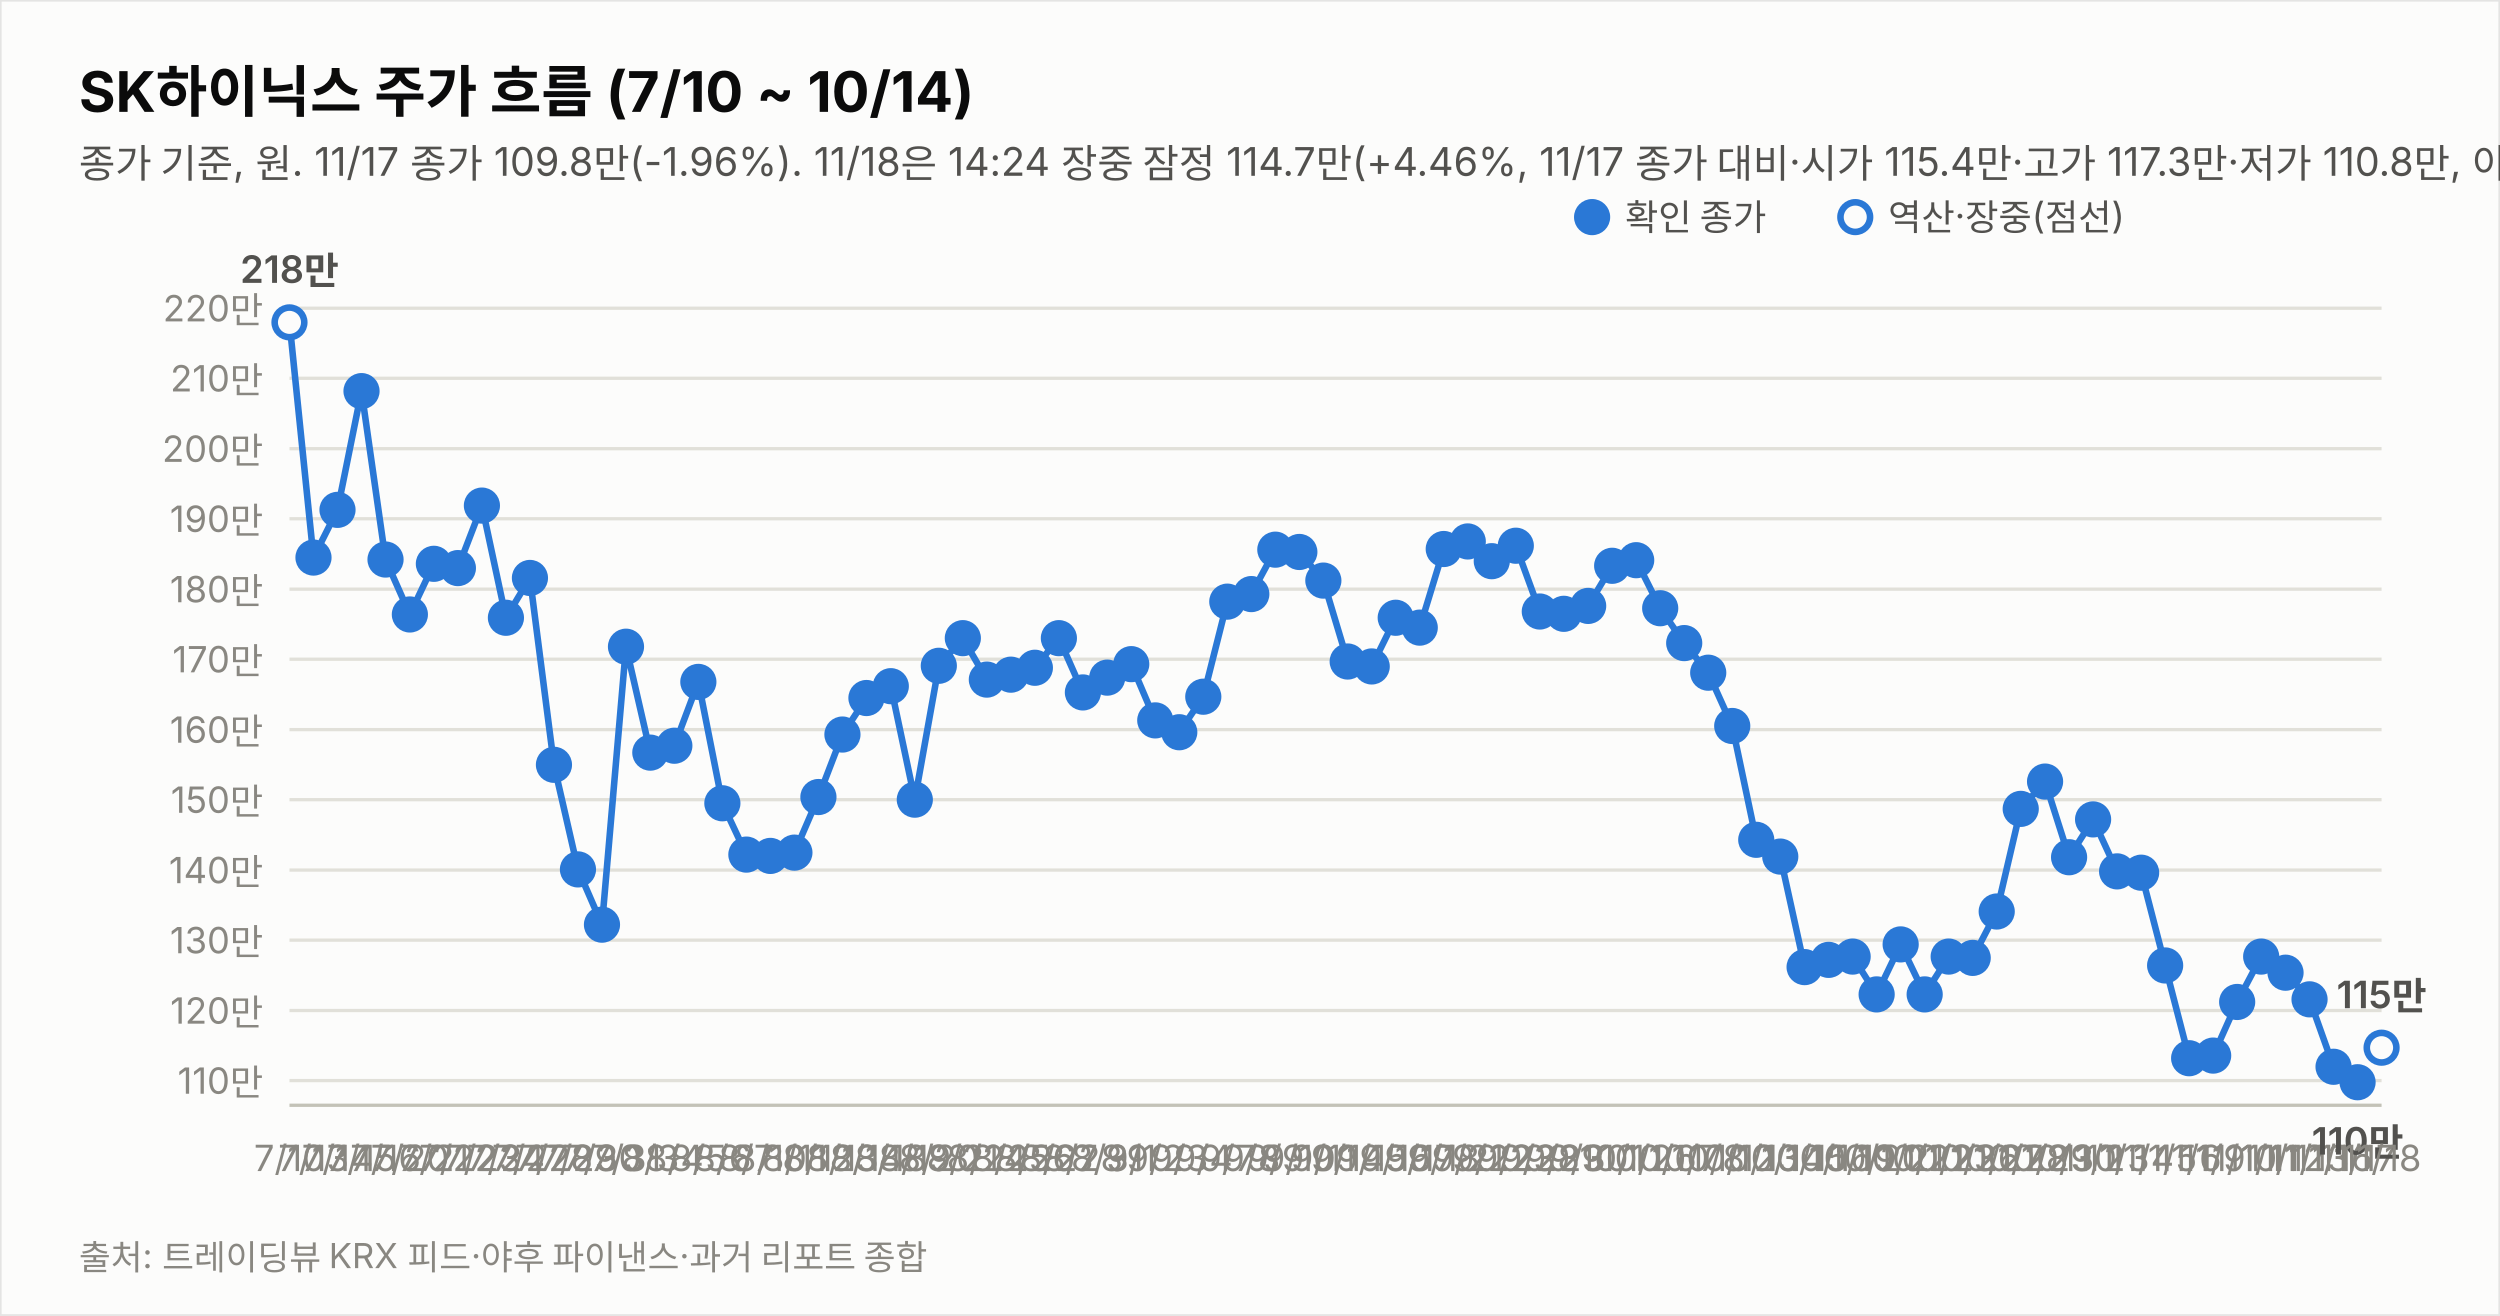
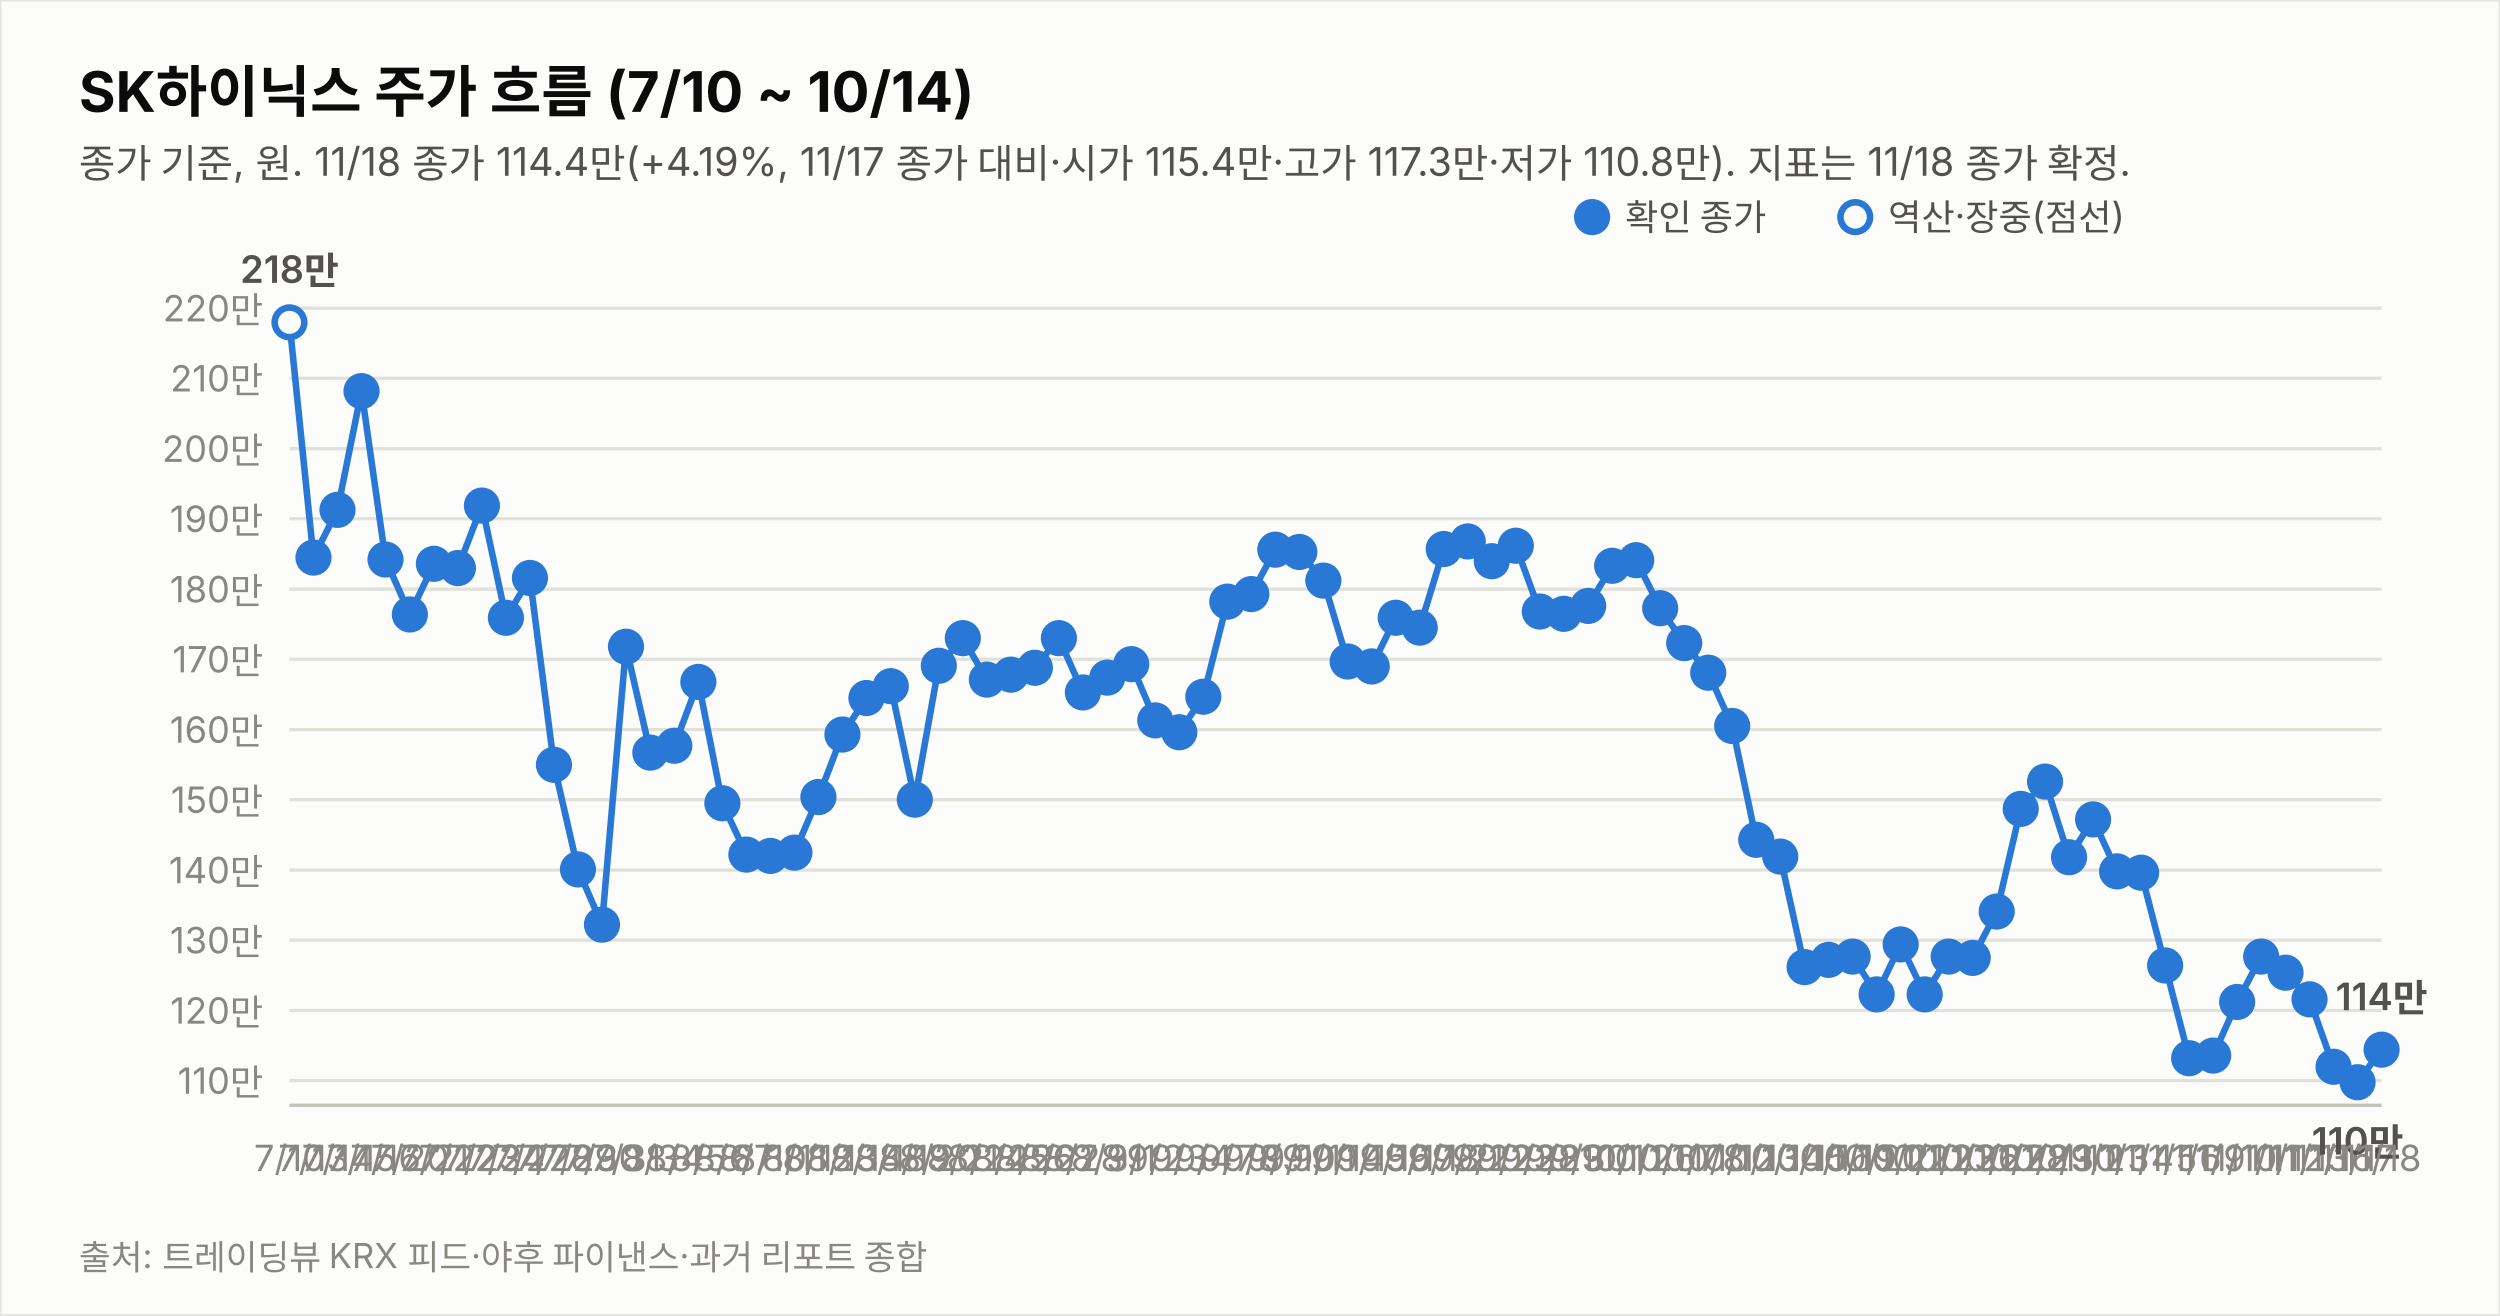
<svg xmlns="http://www.w3.org/2000/svg" width="760" height="400" viewBox="0 0 760 400" font-family="system-ui,-apple-system,&quot;Segoe UI&quot;,&quot;Malgun Gothic&quot;,&quot;Apple SD Gothic Neo&quot;,sans-serif">
  <rect width="760" height="400" fill="#fcfcfb" stroke="rgba(11,11,11,0.10)" />
  <text x="24" y="34" font-size="17" font-weight="700" fill="#0b0b0b">SK하이닉스 주가 흐름 (7/10 ~ 10/14)</text>
-   <text x="24" y="54" font-size="12" fill="#52514e">종가 기준, 원. 11/17 종가 109.8만(-1.96%). 11/18은 14:24 장중 잠정 114.7만(+4.46%, 11/17 종가 대비·시가 115.4만·고가 117.3만·저가 110.8만, 야후 지연 시세). 지표는 11/18 14:24 잠정.</text>
+   <text x="24" y="54" font-size="12" fill="#52514e">종가 기준, 원. 11/18 종가 114.4만(+4.19%, 11/17 종가 대비·시가 115.4만·고가 117.3만·저가 110.8만). 지표는 11/18 종가 확정.</text>
  <line x1="88" y1="328.5" x2="724" y2="328.5" stroke="#e1e0d9" stroke-width="1" />
  <text x="80" y="332.5" font-size="11" fill="#898781" text-anchor="end" style="font-variant-numeric:tabular-nums">110만</text>
  <line x1="88" y1="307.2" x2="724" y2="307.2" stroke="#e1e0d9" stroke-width="1" />
  <text x="80" y="311.2" font-size="11" fill="#898781" text-anchor="end" style="font-variant-numeric:tabular-nums">120만</text>
  <line x1="88" y1="285.8" x2="724" y2="285.8" stroke="#e1e0d9" stroke-width="1" />
  <text x="80" y="289.8" font-size="11" fill="#898781" text-anchor="end" style="font-variant-numeric:tabular-nums">130만</text>
  <line x1="88" y1="264.5" x2="724" y2="264.5" stroke="#e1e0d9" stroke-width="1" />
  <text x="80" y="268.5" font-size="11" fill="#898781" text-anchor="end" style="font-variant-numeric:tabular-nums">140만</text>
  <line x1="88" y1="243.1" x2="724" y2="243.1" stroke="#e1e0d9" stroke-width="1" />
  <text x="80" y="247.1" font-size="11" fill="#898781" text-anchor="end" style="font-variant-numeric:tabular-nums">150만</text>
  <line x1="88" y1="221.8" x2="724" y2="221.8" stroke="#e1e0d9" stroke-width="1" />
  <text x="80" y="225.8" font-size="11" fill="#898781" text-anchor="end" style="font-variant-numeric:tabular-nums">160만</text>
  <line x1="88" y1="200.4" x2="724" y2="200.4" stroke="#e1e0d9" stroke-width="1" />
  <text x="80" y="204.4" font-size="11" fill="#898781" text-anchor="end" style="font-variant-numeric:tabular-nums">170만</text>
  <line x1="88" y1="179.1" x2="724" y2="179.1" stroke="#e1e0d9" stroke-width="1" />
  <text x="80" y="183.1" font-size="11" fill="#898781" text-anchor="end" style="font-variant-numeric:tabular-nums">180만</text>
  <line x1="88" y1="157.7" x2="724" y2="157.7" stroke="#e1e0d9" stroke-width="1" />
  <text x="80" y="161.7" font-size="11" fill="#898781" text-anchor="end" style="font-variant-numeric:tabular-nums">190만</text>
  <line x1="88" y1="136.4" x2="724" y2="136.4" stroke="#e1e0d9" stroke-width="1" />
  <text x="80" y="140.4" font-size="11" fill="#898781" text-anchor="end" style="font-variant-numeric:tabular-nums">200만</text>
  <line x1="88" y1="115.0" x2="724" y2="115.0" stroke="#e1e0d9" stroke-width="1" />
  <text x="80" y="119.0" font-size="11" fill="#898781" text-anchor="end" style="font-variant-numeric:tabular-nums">210만</text>
  <line x1="88" y1="93.7" x2="724" y2="93.7" stroke="#e1e0d9" stroke-width="1" />
  <text x="80" y="97.7" font-size="11" fill="#898781" text-anchor="end" style="font-variant-numeric:tabular-nums">220만</text>
  <line x1="88" y1="336" x2="724" y2="336" stroke="#c3c2b7" stroke-width="1" />
-   <path d="M88.0,98.0 L95.3,169.5 L102.6,155.0 L109.9,118.9 L117.2,170.1 L124.6,186.8 L131.9,171.4 L139.2,172.7 L146.5,153.7 L153.8,187.8 L161.1,175.7 L168.4,232.5 L175.7,264.3 L183.0,281.1 L190.3,196.6 L197.7,228.8 L205.0,226.7 L212.3,207.3 L219.6,244.2 L226.9,259.8 L234.2,260.2 L241.5,259.2 L248.8,242.3 L256.1,223.3 L263.4,212.2 L270.8,208.6 L278.1,243.1 L285.4,202.4 L292.7,194.0 L300.0,206.6 L307.3,205.1 L314.6,203.0 L321.9,194.0 L329.2,210.5 L336.6,206.0 L343.9,201.9 L351.2,219.0 L358.5,222.6 L365.8,211.8 L373.1,182.9 L380.4,180.6 L387.7,167.1 L395.0,167.8 L402.3,176.5 L409.7,201.1 L417.0,202.6 L424.3,187.8 L431.6,190.8 L438.9,166.9 L446.2,164.6 L453.5,170.6 L460.8,165.9 L468.1,185.9 L475.4,186.6 L482.8,184.2 L490.1,172.0 L497.4,170.3 L504.7,184.9 L512.0,195.5 L519.3,204.5 L526.6,220.7 L533.9,255.3 L541.2,260.4 L548.6,294.0 L555.9,291.8 L563.2,290.8 L570.5,302.3 L577.8,287.1 L585.1,302.3 L592.4,290.8 L599.7,291.2 L607.0,277.1 L614.3,245.9 L621.7,237.6 L629.0,260.6 L636.3,249.1 L643.6,264.9 L650.9,265.3 L658.2,293.5 L665.5,321.7 L672.8,320.9 L680.1,304.6 L687.4,290.8 L694.8,295.7 L702.1,303.8 L709.4,324.3 L716.7,329.0" fill="none" stroke="#2a78d6" stroke-width="2" />
-   <path d="M716.7,329.0 L724.0,318.5" fill="none" stroke="#2a78d6" stroke-width="2" stroke-dasharray="5 4" />
+   <path d="M88.0,98.0 L95.3,169.5 L102.6,155.0 L109.9,118.9 L117.2,170.1 L124.6,186.8 L131.9,171.4 L139.2,172.7 L146.5,153.7 L153.8,187.8 L161.1,175.7 L168.4,232.5 L175.7,264.3 L183.0,281.1 L190.3,196.6 L197.7,228.8 L205.0,226.7 L212.3,207.3 L219.6,244.2 L226.9,259.8 L234.2,260.2 L241.5,259.2 L248.8,242.3 L256.1,223.3 L263.4,212.2 L270.8,208.6 L278.1,243.1 L285.4,202.4 L292.7,194.0 L300.0,206.6 L307.3,205.1 L314.6,203.0 L321.9,194.0 L329.2,210.5 L336.6,206.0 L343.9,201.9 L351.2,219.0 L358.5,222.6 L365.8,211.8 L373.1,182.9 L380.4,180.6 L387.7,167.1 L395.0,167.8 L402.3,176.5 L409.7,201.1 L417.0,202.6 L424.3,187.8 L431.6,190.8 L438.9,166.9 L446.2,164.6 L453.5,170.6 L460.8,165.9 L468.1,185.9 L475.4,186.6 L482.8,184.2 L490.1,172.0 L497.4,170.3 L504.7,184.9 L512.0,195.5 L519.3,204.5 L526.6,220.7 L533.9,255.3 L541.2,260.4 L548.6,294.0 L555.9,291.8 L563.2,290.8 L570.5,302.3 L577.8,287.1 L585.1,302.3 L592.4,290.8 L599.7,291.2 L607.0,277.1 L614.3,245.9 L621.7,237.6 L629.0,260.6 L636.3,249.1 L643.6,264.9 L650.9,265.3 L658.2,293.5 L665.5,321.7 L672.8,320.9 L680.1,304.6 L687.4,290.8 L694.8,295.7 L702.1,303.8 L709.4,324.3 L716.7,329.0 L724.0,319.1" fill="none" stroke="#2a78d6" stroke-width="2" />
  <circle cx="88.0" cy="98.0" r="4.5" fill="#fcfcfb" stroke="#2a78d6" stroke-width="2" />
  <text x="88.0" y="356" font-size="11" fill="#898781" text-anchor="middle">7/10</text>
  <text x="88.0" y="86.0" font-size="11.5" font-weight="600" fill="#52514e" text-anchor="middle" style="font-variant-numeric:tabular-nums">218만</text>
  <circle cx="95.3" cy="169.5" r="4.5" fill="#2a78d6" stroke="#2a78d6" stroke-width="2" />
  <text x="95.3" y="356" font-size="11" fill="#898781" text-anchor="middle">7/13</text>
  <circle cx="102.6" cy="155.0" r="4.5" fill="#2a78d6" stroke="#2a78d6" stroke-width="2" />
  <text x="102.6" y="356" font-size="11" fill="#898781" text-anchor="middle">7/14</text>
  <circle cx="109.9" cy="118.9" r="4.5" fill="#2a78d6" stroke="#2a78d6" stroke-width="2" />
  <text x="109.9" y="356" font-size="11" fill="#898781" text-anchor="middle">7/15</text>
  <circle cx="117.2" cy="170.1" r="4.5" fill="#2a78d6" stroke="#2a78d6" stroke-width="2" />
  <text x="117.2" y="356" font-size="11" fill="#898781" text-anchor="middle">7/16</text>
  <circle cx="124.6" cy="186.8" r="4.5" fill="#2a78d6" stroke="#2a78d6" stroke-width="2" />
  <text x="124.6" y="356" font-size="11" fill="#898781" text-anchor="middle">7/20</text>
  <circle cx="131.9" cy="171.4" r="4.5" fill="#2a78d6" stroke="#2a78d6" stroke-width="2" />
  <text x="131.9" y="356" font-size="11" fill="#898781" text-anchor="middle">7/21</text>
  <circle cx="139.2" cy="172.7" r="4.5" fill="#2a78d6" stroke="#2a78d6" stroke-width="2" />
  <text x="139.2" y="356" font-size="11" fill="#898781" text-anchor="middle">7/22</text>
  <circle cx="146.5" cy="153.7" r="4.5" fill="#2a78d6" stroke="#2a78d6" stroke-width="2" />
  <text x="146.5" y="356" font-size="11" fill="#898781" text-anchor="middle">7/23</text>
  <circle cx="153.8" cy="187.8" r="4.5" fill="#2a78d6" stroke="#2a78d6" stroke-width="2" />
  <text x="153.8" y="356" font-size="11" fill="#898781" text-anchor="middle">7/24</text>
  <circle cx="161.1" cy="175.7" r="4.5" fill="#2a78d6" stroke="#2a78d6" stroke-width="2" />
  <text x="161.1" y="356" font-size="11" fill="#898781" text-anchor="middle">7/27</text>
  <circle cx="168.4" cy="232.5" r="4.5" fill="#2a78d6" stroke="#2a78d6" stroke-width="2" />
  <text x="168.4" y="356" font-size="11" fill="#898781" text-anchor="middle">7/28</text>
  <circle cx="175.7" cy="264.3" r="4.5" fill="#2a78d6" stroke="#2a78d6" stroke-width="2" />
  <text x="175.7" y="356" font-size="11" fill="#898781" text-anchor="middle">7/29</text>
  <circle cx="183.0" cy="281.1" r="4.5" fill="#2a78d6" stroke="#2a78d6" stroke-width="2" />
  <text x="183.0" y="356" font-size="11" fill="#898781" text-anchor="middle">7/30</text>
  <circle cx="190.3" cy="196.6" r="4.5" fill="#2a78d6" stroke="#2a78d6" stroke-width="2" />
  <text x="190.3" y="356" font-size="11" fill="#898781" text-anchor="middle">7/31</text>
  <circle cx="197.7" cy="228.8" r="4.5" fill="#2a78d6" stroke="#2a78d6" stroke-width="2" />
  <text x="197.7" y="356" font-size="11" fill="#898781" text-anchor="middle">8/3</text>
  <circle cx="205.0" cy="226.7" r="4.5" fill="#2a78d6" stroke="#2a78d6" stroke-width="2" />
  <text x="205.0" y="356" font-size="11" fill="#898781" text-anchor="middle">8/4</text>
  <circle cx="212.3" cy="207.3" r="4.5" fill="#2a78d6" stroke="#2a78d6" stroke-width="2" />
  <text x="212.3" y="356" font-size="11" fill="#898781" text-anchor="middle">8/5</text>
  <circle cx="219.6" cy="244.2" r="4.5" fill="#2a78d6" stroke="#2a78d6" stroke-width="2" />
  <text x="219.6" y="356" font-size="11" fill="#898781" text-anchor="middle">8/6</text>
  <circle cx="226.9" cy="259.8" r="4.5" fill="#2a78d6" stroke="#2a78d6" stroke-width="2" />
  <text x="226.9" y="356" font-size="11" fill="#898781" text-anchor="middle">8/7</text>
  <circle cx="234.2" cy="260.2" r="4.5" fill="#2a78d6" stroke="#2a78d6" stroke-width="2" />
  <text x="234.2" y="356" font-size="11" fill="#898781" text-anchor="middle">8/10</text>
  <circle cx="241.5" cy="259.2" r="4.5" fill="#2a78d6" stroke="#2a78d6" stroke-width="2" />
  <text x="241.5" y="356" font-size="11" fill="#898781" text-anchor="middle">8/11</text>
  <circle cx="248.8" cy="242.3" r="4.5" fill="#2a78d6" stroke="#2a78d6" stroke-width="2" />
  <text x="248.8" y="356" font-size="11" fill="#898781" text-anchor="middle">8/12</text>
  <circle cx="256.1" cy="223.3" r="4.5" fill="#2a78d6" stroke="#2a78d6" stroke-width="2" />
  <text x="256.1" y="356" font-size="11" fill="#898781" text-anchor="middle">8/13</text>
  <circle cx="263.4" cy="212.2" r="4.5" fill="#2a78d6" stroke="#2a78d6" stroke-width="2" />
  <text x="263.4" y="356" font-size="11" fill="#898781" text-anchor="middle">8/14</text>
  <circle cx="270.8" cy="208.6" r="4.5" fill="#2a78d6" stroke="#2a78d6" stroke-width="2" />
  <text x="270.8" y="356" font-size="11" fill="#898781" text-anchor="middle">8/18</text>
  <circle cx="278.1" cy="243.1" r="4.5" fill="#2a78d6" stroke="#2a78d6" stroke-width="2" />
  <text x="278.1" y="356" font-size="11" fill="#898781" text-anchor="middle">8/19</text>
  <circle cx="285.4" cy="202.4" r="4.5" fill="#2a78d6" stroke="#2a78d6" stroke-width="2" />
  <text x="285.4" y="356" font-size="11" fill="#898781" text-anchor="middle">8/20</text>
  <circle cx="292.7" cy="194.0" r="4.5" fill="#2a78d6" stroke="#2a78d6" stroke-width="2" />
  <text x="292.7" y="356" font-size="11" fill="#898781" text-anchor="middle">8/21</text>
  <circle cx="300.0" cy="206.6" r="4.5" fill="#2a78d6" stroke="#2a78d6" stroke-width="2" />
  <text x="300.0" y="356" font-size="11" fill="#898781" text-anchor="middle">8/24</text>
  <circle cx="307.3" cy="205.1" r="4.5" fill="#2a78d6" stroke="#2a78d6" stroke-width="2" />
  <text x="307.3" y="356" font-size="11" fill="#898781" text-anchor="middle">8/25</text>
  <circle cx="314.6" cy="203.0" r="4.5" fill="#2a78d6" stroke="#2a78d6" stroke-width="2" />
  <text x="314.6" y="356" font-size="11" fill="#898781" text-anchor="middle">8/26</text>
  <circle cx="321.9" cy="194.0" r="4.5" fill="#2a78d6" stroke="#2a78d6" stroke-width="2" />
  <text x="321.9" y="356" font-size="11" fill="#898781" text-anchor="middle">8/27</text>
  <circle cx="329.2" cy="210.5" r="4.5" fill="#2a78d6" stroke="#2a78d6" stroke-width="2" />
  <text x="329.2" y="356" font-size="11" fill="#898781" text-anchor="middle">8/28</text>
  <circle cx="336.6" cy="206.0" r="4.5" fill="#2a78d6" stroke="#2a78d6" stroke-width="2" />
  <text x="336.6" y="356" font-size="11" fill="#898781" text-anchor="middle">8/31</text>
  <circle cx="343.9" cy="201.9" r="4.5" fill="#2a78d6" stroke="#2a78d6" stroke-width="2" />
  <text x="343.9" y="356" font-size="11" fill="#898781" text-anchor="middle">9/1</text>
  <circle cx="351.2" cy="219.0" r="4.5" fill="#2a78d6" stroke="#2a78d6" stroke-width="2" />
  <text x="351.2" y="356" font-size="11" fill="#898781" text-anchor="middle">9/2</text>
  <circle cx="358.5" cy="222.6" r="4.5" fill="#2a78d6" stroke="#2a78d6" stroke-width="2" />
  <text x="358.5" y="356" font-size="11" fill="#898781" text-anchor="middle">9/3</text>
  <circle cx="365.8" cy="211.8" r="4.5" fill="#2a78d6" stroke="#2a78d6" stroke-width="2" />
  <text x="365.8" y="356" font-size="11" fill="#898781" text-anchor="middle">9/4</text>
  <circle cx="373.1" cy="182.9" r="4.5" fill="#2a78d6" stroke="#2a78d6" stroke-width="2" />
  <text x="373.1" y="356" font-size="11" fill="#898781" text-anchor="middle">9/7</text>
  <circle cx="380.4" cy="180.6" r="4.5" fill="#2a78d6" stroke="#2a78d6" stroke-width="2" />
  <text x="380.4" y="356" font-size="11" fill="#898781" text-anchor="middle">9/8</text>
  <circle cx="387.7" cy="167.1" r="4.5" fill="#2a78d6" stroke="#2a78d6" stroke-width="2" />
  <text x="387.7" y="356" font-size="11" fill="#898781" text-anchor="middle">9/9</text>
  <circle cx="395.0" cy="167.8" r="4.5" fill="#2a78d6" stroke="#2a78d6" stroke-width="2" />
  <text x="395.0" y="356" font-size="11" fill="#898781" text-anchor="middle">9/10</text>
  <circle cx="402.3" cy="176.5" r="4.5" fill="#2a78d6" stroke="#2a78d6" stroke-width="2" />
  <text x="402.3" y="356" font-size="11" fill="#898781" text-anchor="middle">9/11</text>
  <circle cx="409.7" cy="201.1" r="4.5" fill="#2a78d6" stroke="#2a78d6" stroke-width="2" />
  <text x="409.7" y="356" font-size="11" fill="#898781" text-anchor="middle">9/14</text>
  <circle cx="417.0" cy="202.6" r="4.5" fill="#2a78d6" stroke="#2a78d6" stroke-width="2" />
  <text x="417.0" y="356" font-size="11" fill="#898781" text-anchor="middle">9/15</text>
  <circle cx="424.3" cy="187.8" r="4.5" fill="#2a78d6" stroke="#2a78d6" stroke-width="2" />
  <text x="424.3" y="356" font-size="11" fill="#898781" text-anchor="middle">9/16</text>
  <circle cx="431.6" cy="190.8" r="4.5" fill="#2a78d6" stroke="#2a78d6" stroke-width="2" />
  <text x="431.6" y="356" font-size="11" fill="#898781" text-anchor="middle">9/17</text>
  <circle cx="438.9" cy="166.9" r="4.5" fill="#2a78d6" stroke="#2a78d6" stroke-width="2" />
  <text x="438.9" y="356" font-size="11" fill="#898781" text-anchor="middle">9/18</text>
  <circle cx="446.2" cy="164.6" r="4.5" fill="#2a78d6" stroke="#2a78d6" stroke-width="2" />
  <text x="446.2" y="356" font-size="11" fill="#898781" text-anchor="middle">9/21</text>
  <circle cx="453.5" cy="170.6" r="4.5" fill="#2a78d6" stroke="#2a78d6" stroke-width="2" />
  <text x="453.5" y="356" font-size="11" fill="#898781" text-anchor="middle">9/22</text>
  <circle cx="460.8" cy="165.9" r="4.5" fill="#2a78d6" stroke="#2a78d6" stroke-width="2" />
  <text x="460.8" y="356" font-size="11" fill="#898781" text-anchor="middle">9/23</text>
  <circle cx="468.1" cy="185.9" r="4.5" fill="#2a78d6" stroke="#2a78d6" stroke-width="2" />
  <text x="468.1" y="356" font-size="11" fill="#898781" text-anchor="middle">9/28</text>
  <circle cx="475.4" cy="186.6" r="4.5" fill="#2a78d6" stroke="#2a78d6" stroke-width="2" />
  <text x="475.4" y="356" font-size="11" fill="#898781" text-anchor="middle">9/29</text>
  <circle cx="482.8" cy="184.2" r="4.5" fill="#2a78d6" stroke="#2a78d6" stroke-width="2" />
  <text x="482.8" y="356" font-size="11" fill="#898781" text-anchor="middle">9/30</text>
  <circle cx="490.1" cy="172.0" r="4.5" fill="#2a78d6" stroke="#2a78d6" stroke-width="2" />
  <text x="490.1" y="356" font-size="11" fill="#898781" text-anchor="middle">10/1</text>
  <circle cx="497.4" cy="170.3" r="4.5" fill="#2a78d6" stroke="#2a78d6" stroke-width="2" />
  <text x="497.4" y="356" font-size="11" fill="#898781" text-anchor="middle">10/2</text>
  <circle cx="504.7" cy="184.9" r="4.5" fill="#2a78d6" stroke="#2a78d6" stroke-width="2" />
  <text x="504.7" y="356" font-size="11" fill="#898781" text-anchor="middle">10/6</text>
  <circle cx="512.0" cy="195.5" r="4.5" fill="#2a78d6" stroke="#2a78d6" stroke-width="2" />
  <text x="512.0" y="356" font-size="11" fill="#898781" text-anchor="middle">10/7</text>
  <circle cx="519.3" cy="204.5" r="4.5" fill="#2a78d6" stroke="#2a78d6" stroke-width="2" />
  <text x="519.3" y="356" font-size="11" fill="#898781" text-anchor="middle">10/8</text>
  <circle cx="526.6" cy="220.7" r="4.5" fill="#2a78d6" stroke="#2a78d6" stroke-width="2" />
  <text x="526.6" y="356" font-size="11" fill="#898781" text-anchor="middle">10/12</text>
  <circle cx="533.9" cy="255.3" r="4.5" fill="#2a78d6" stroke="#2a78d6" stroke-width="2" />
  <text x="533.9" y="356" font-size="11" fill="#898781" text-anchor="middle">10/13</text>
  <circle cx="541.2" cy="260.4" r="4.5" fill="#2a78d6" stroke="#2a78d6" stroke-width="2" />
  <text x="541.2" y="356" font-size="11" fill="#898781" text-anchor="middle">10/14</text>
  <circle cx="548.6" cy="294.0" r="4.5" fill="#2a78d6" stroke="#2a78d6" stroke-width="2" />
  <text x="548.6" y="356" font-size="11" fill="#898781" text-anchor="middle">10/15</text>
  <circle cx="555.9" cy="291.8" r="4.5" fill="#2a78d6" stroke="#2a78d6" stroke-width="2" />
  <text x="555.9" y="356" font-size="11" fill="#898781" text-anchor="middle">10/16</text>
  <circle cx="563.2" cy="290.8" r="4.5" fill="#2a78d6" stroke="#2a78d6" stroke-width="2" />
  <text x="563.2" y="356" font-size="11" fill="#898781" text-anchor="middle">10/19</text>
  <circle cx="570.5" cy="302.3" r="4.5" fill="#2a78d6" stroke="#2a78d6" stroke-width="2" />
  <text x="570.5" y="356" font-size="11" fill="#898781" text-anchor="middle">10/20</text>
  <circle cx="577.8" cy="287.1" r="4.5" fill="#2a78d6" stroke="#2a78d6" stroke-width="2" />
  <text x="577.8" y="356" font-size="11" fill="#898781" text-anchor="middle">10/21</text>
  <circle cx="585.1" cy="302.3" r="4.5" fill="#2a78d6" stroke="#2a78d6" stroke-width="2" />
  <text x="585.1" y="356" font-size="11" fill="#898781" text-anchor="middle">10/22</text>
  <circle cx="592.4" cy="290.8" r="4.5" fill="#2a78d6" stroke="#2a78d6" stroke-width="2" />
  <text x="592.4" y="356" font-size="11" fill="#898781" text-anchor="middle">10/23</text>
  <circle cx="599.7" cy="291.2" r="4.5" fill="#2a78d6" stroke="#2a78d6" stroke-width="2" />
  <text x="599.7" y="356" font-size="11" fill="#898781" text-anchor="middle">10/26</text>
  <circle cx="607.0" cy="277.1" r="4.5" fill="#2a78d6" stroke="#2a78d6" stroke-width="2" />
  <text x="607.0" y="356" font-size="11" fill="#898781" text-anchor="middle">10/27</text>
  <circle cx="614.3" cy="245.9" r="4.5" fill="#2a78d6" stroke="#2a78d6" stroke-width="2" />
  <text x="614.3" y="356" font-size="11" fill="#898781" text-anchor="middle">10/28</text>
  <circle cx="621.7" cy="237.6" r="4.5" fill="#2a78d6" stroke="#2a78d6" stroke-width="2" />
  <text x="621.7" y="356" font-size="11" fill="#898781" text-anchor="middle">10/29</text>
  <circle cx="629.0" cy="260.6" r="4.5" fill="#2a78d6" stroke="#2a78d6" stroke-width="2" />
  <text x="629.0" y="356" font-size="11" fill="#898781" text-anchor="middle">10/30</text>
  <circle cx="636.3" cy="249.1" r="4.5" fill="#2a78d6" stroke="#2a78d6" stroke-width="2" />
  <text x="636.3" y="356" font-size="11" fill="#898781" text-anchor="middle">11/2</text>
  <circle cx="643.6" cy="264.9" r="4.5" fill="#2a78d6" stroke="#2a78d6" stroke-width="2" />
  <text x="643.6" y="356" font-size="11" fill="#898781" text-anchor="middle">11/3</text>
  <circle cx="650.9" cy="265.3" r="4.5" fill="#2a78d6" stroke="#2a78d6" stroke-width="2" />
  <text x="650.9" y="356" font-size="11" fill="#898781" text-anchor="middle">11/4</text>
  <circle cx="658.2" cy="293.5" r="4.5" fill="#2a78d6" stroke="#2a78d6" stroke-width="2" />
  <text x="658.2" y="356" font-size="11" fill="#898781" text-anchor="middle">11/5</text>
  <circle cx="665.5" cy="321.7" r="4.5" fill="#2a78d6" stroke="#2a78d6" stroke-width="2" />
  <text x="665.5" y="356" font-size="11" fill="#898781" text-anchor="middle">11/6</text>
  <circle cx="672.8" cy="320.9" r="4.5" fill="#2a78d6" stroke="#2a78d6" stroke-width="2" />
  <text x="672.8" y="356" font-size="11" fill="#898781" text-anchor="middle">11/9</text>
  <circle cx="680.1" cy="304.6" r="4.5" fill="#2a78d6" stroke="#2a78d6" stroke-width="2" />
  <text x="680.1" y="356" font-size="11" fill="#898781" text-anchor="middle">11/10</text>
  <circle cx="687.4" cy="290.8" r="4.5" fill="#2a78d6" stroke="#2a78d6" stroke-width="2" />
  <text x="687.4" y="356" font-size="11" fill="#898781" text-anchor="middle">11/11</text>
  <circle cx="694.8" cy="295.7" r="4.5" fill="#2a78d6" stroke="#2a78d6" stroke-width="2" />
  <text x="694.8" y="356" font-size="11" fill="#898781" text-anchor="middle">11/12</text>
  <circle cx="702.1" cy="303.8" r="4.5" fill="#2a78d6" stroke="#2a78d6" stroke-width="2" />
  <text x="702.1" y="356" font-size="11" fill="#898781" text-anchor="middle">11/13</text>
  <circle cx="709.4" cy="324.3" r="4.5" fill="#2a78d6" stroke="#2a78d6" stroke-width="2" />
  <text x="709.4" y="356" font-size="11" fill="#898781" text-anchor="middle">11/16</text>
  <circle cx="716.7" cy="329.0" r="4.5" fill="#2a78d6" stroke="#2a78d6" stroke-width="2" />
  <text x="716.7" y="356" font-size="11" fill="#898781" text-anchor="middle">11/17</text>
  <text x="716.7" y="351.0" font-size="11.5" font-weight="600" fill="#52514e" text-anchor="middle" style="font-variant-numeric:tabular-nums">110만</text>
-   <circle cx="724.0" cy="318.5" r="4.5" fill="#fcfcfb" stroke="#2a78d6" stroke-width="2" />
+   <circle cx="724.0" cy="319.1" r="4.5" fill="#2a78d6" stroke="#2a78d6" stroke-width="2" />
  <text x="724.0" y="356" font-size="11" fill="#898781" text-anchor="middle">11/18</text>
-   <text x="724.0" y="306.5" font-size="11.5" font-weight="600" fill="#52514e" text-anchor="middle" style="font-variant-numeric:tabular-nums">115만</text>
+   <text x="724.0" y="307.1" font-size="11.5" font-weight="600" fill="#52514e" text-anchor="middle" style="font-variant-numeric:tabular-nums">114만</text>
  <circle cx="484" cy="66" r="4.5" fill="#2a78d6" stroke="#2a78d6" stroke-width="2" />
  <text x="494" y="70" font-size="11" fill="#52514e">확인 종가</text>
  <circle cx="564" cy="66" r="4.5" fill="#fcfcfb" stroke="#2a78d6" stroke-width="2" />
  <text x="574" y="70" font-size="11" fill="#52514e">역산·장중(점선)</text>
  <text x="24" y="386" font-size="10.5" fill="#898781">출처: 트레이딩뷰 KRX 피드·야후 파이낸스·과거 리포트 종합</text>
</svg>
